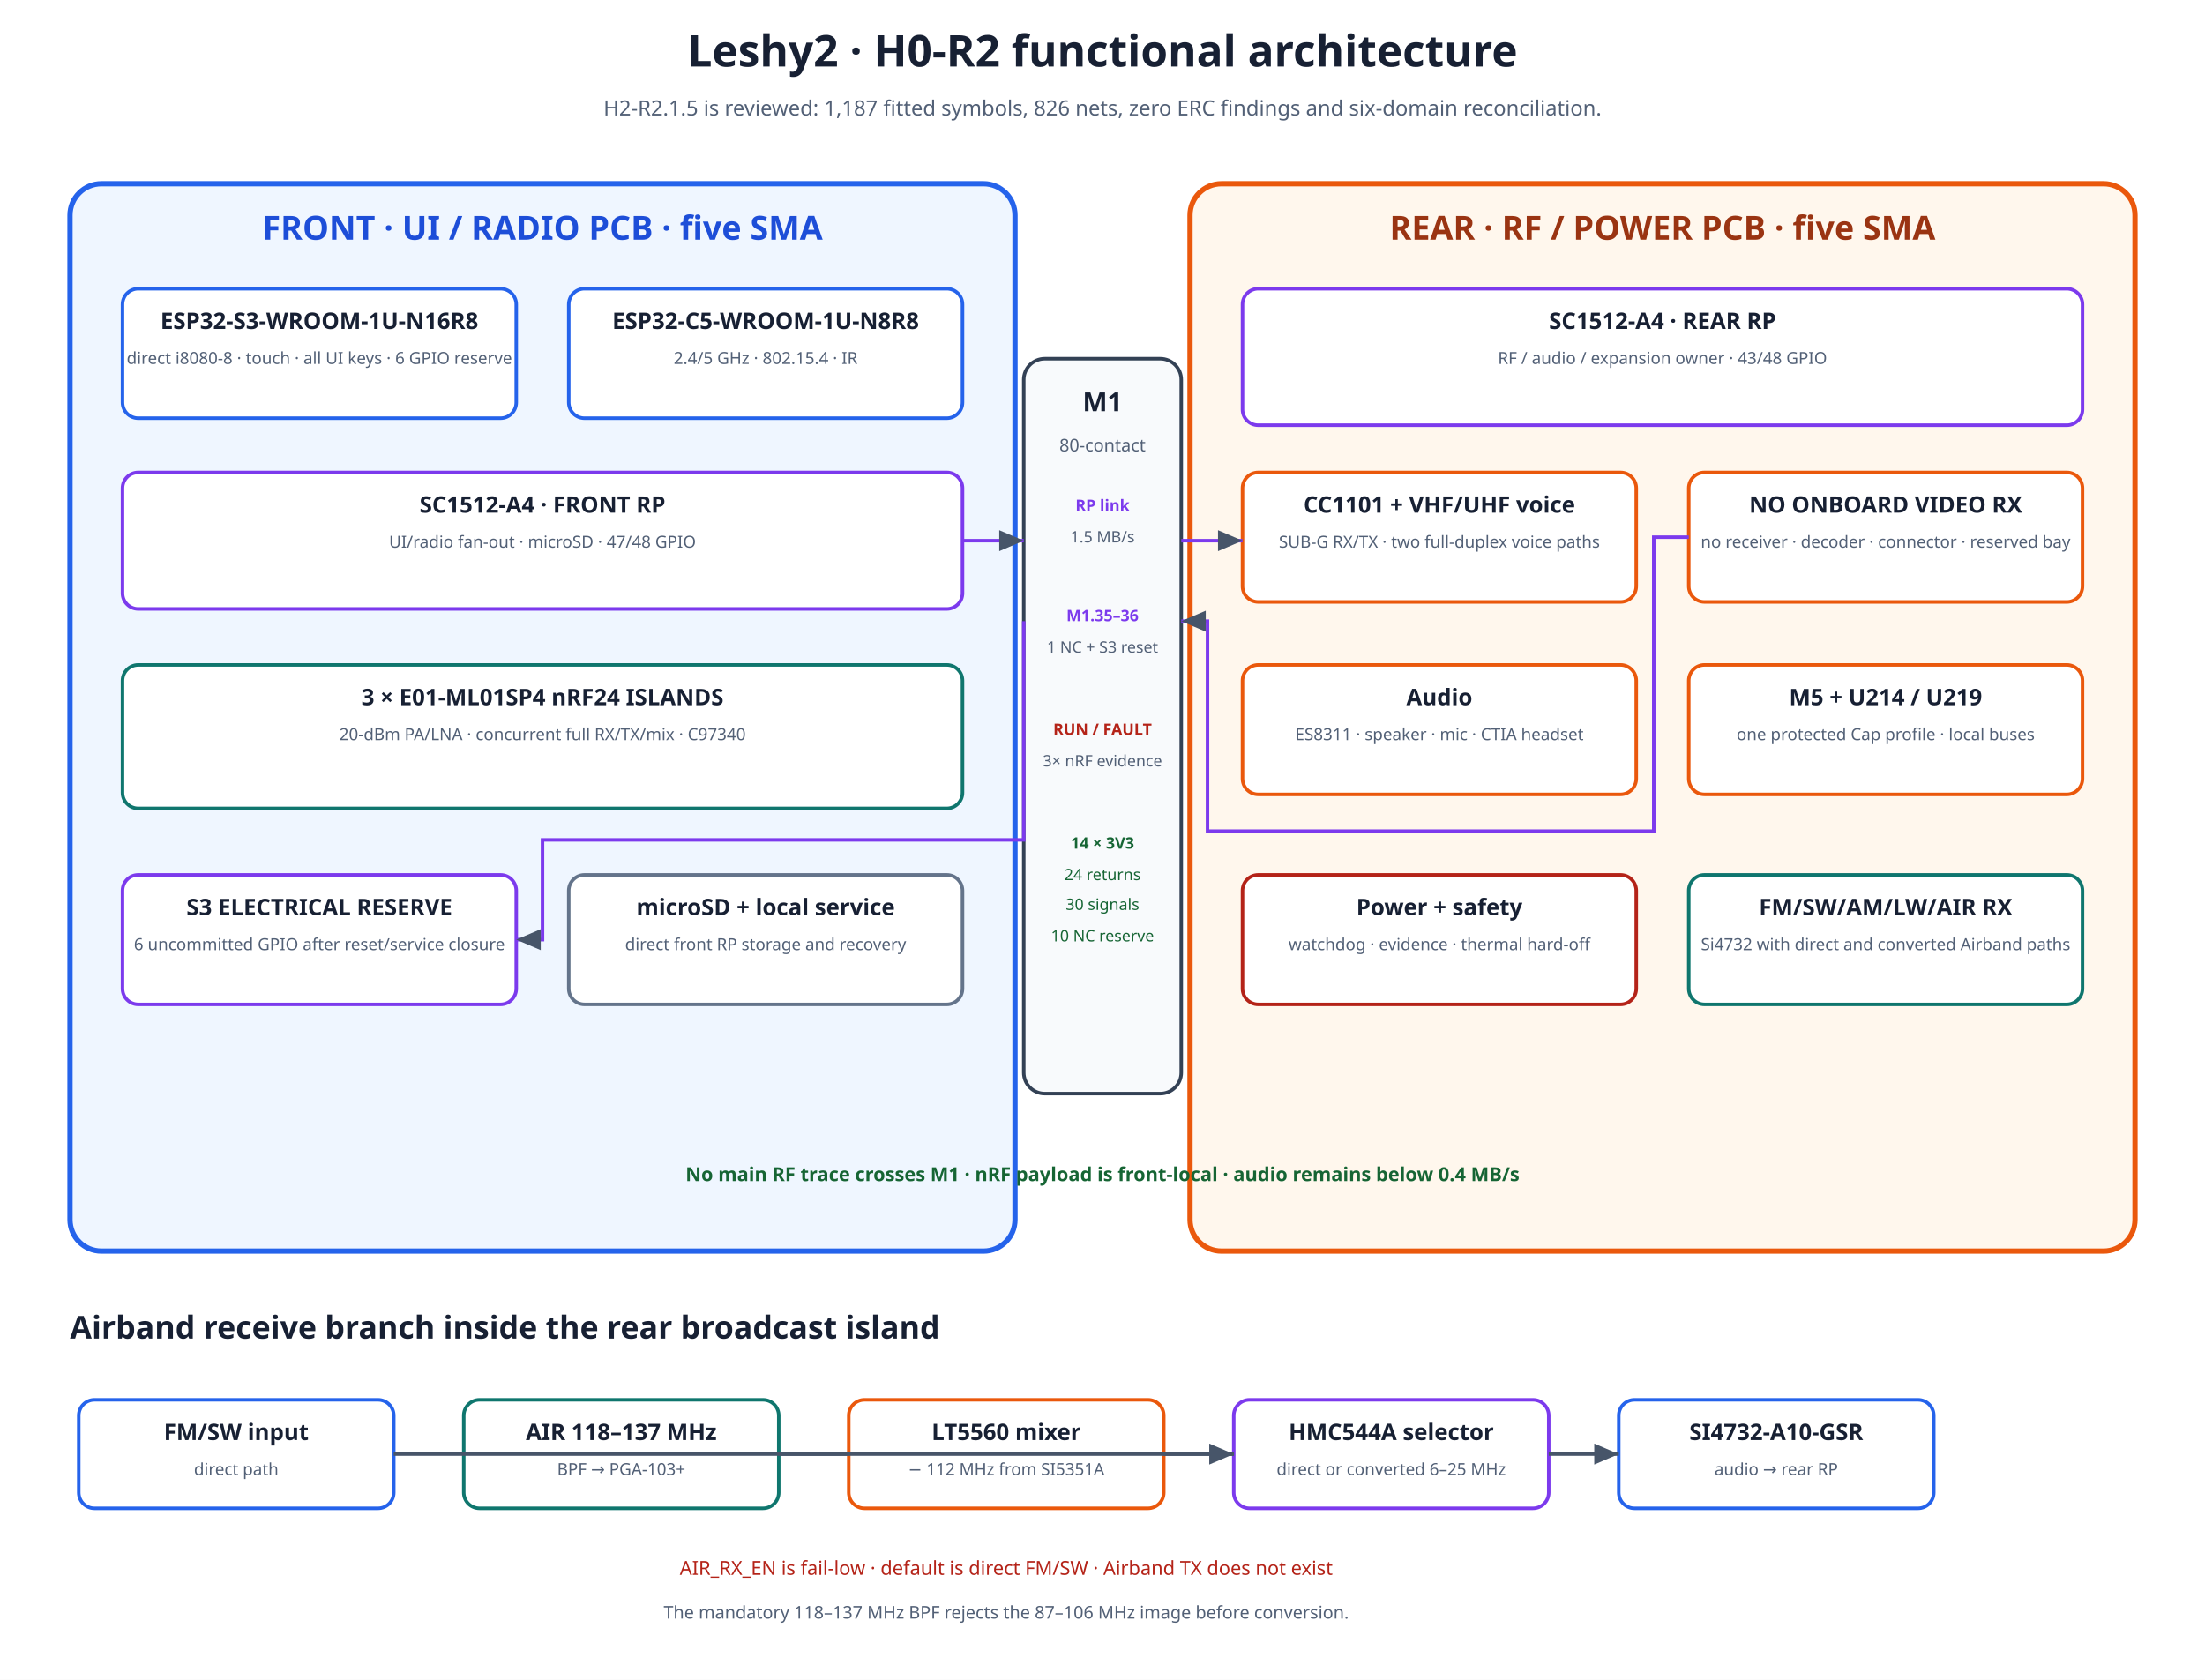
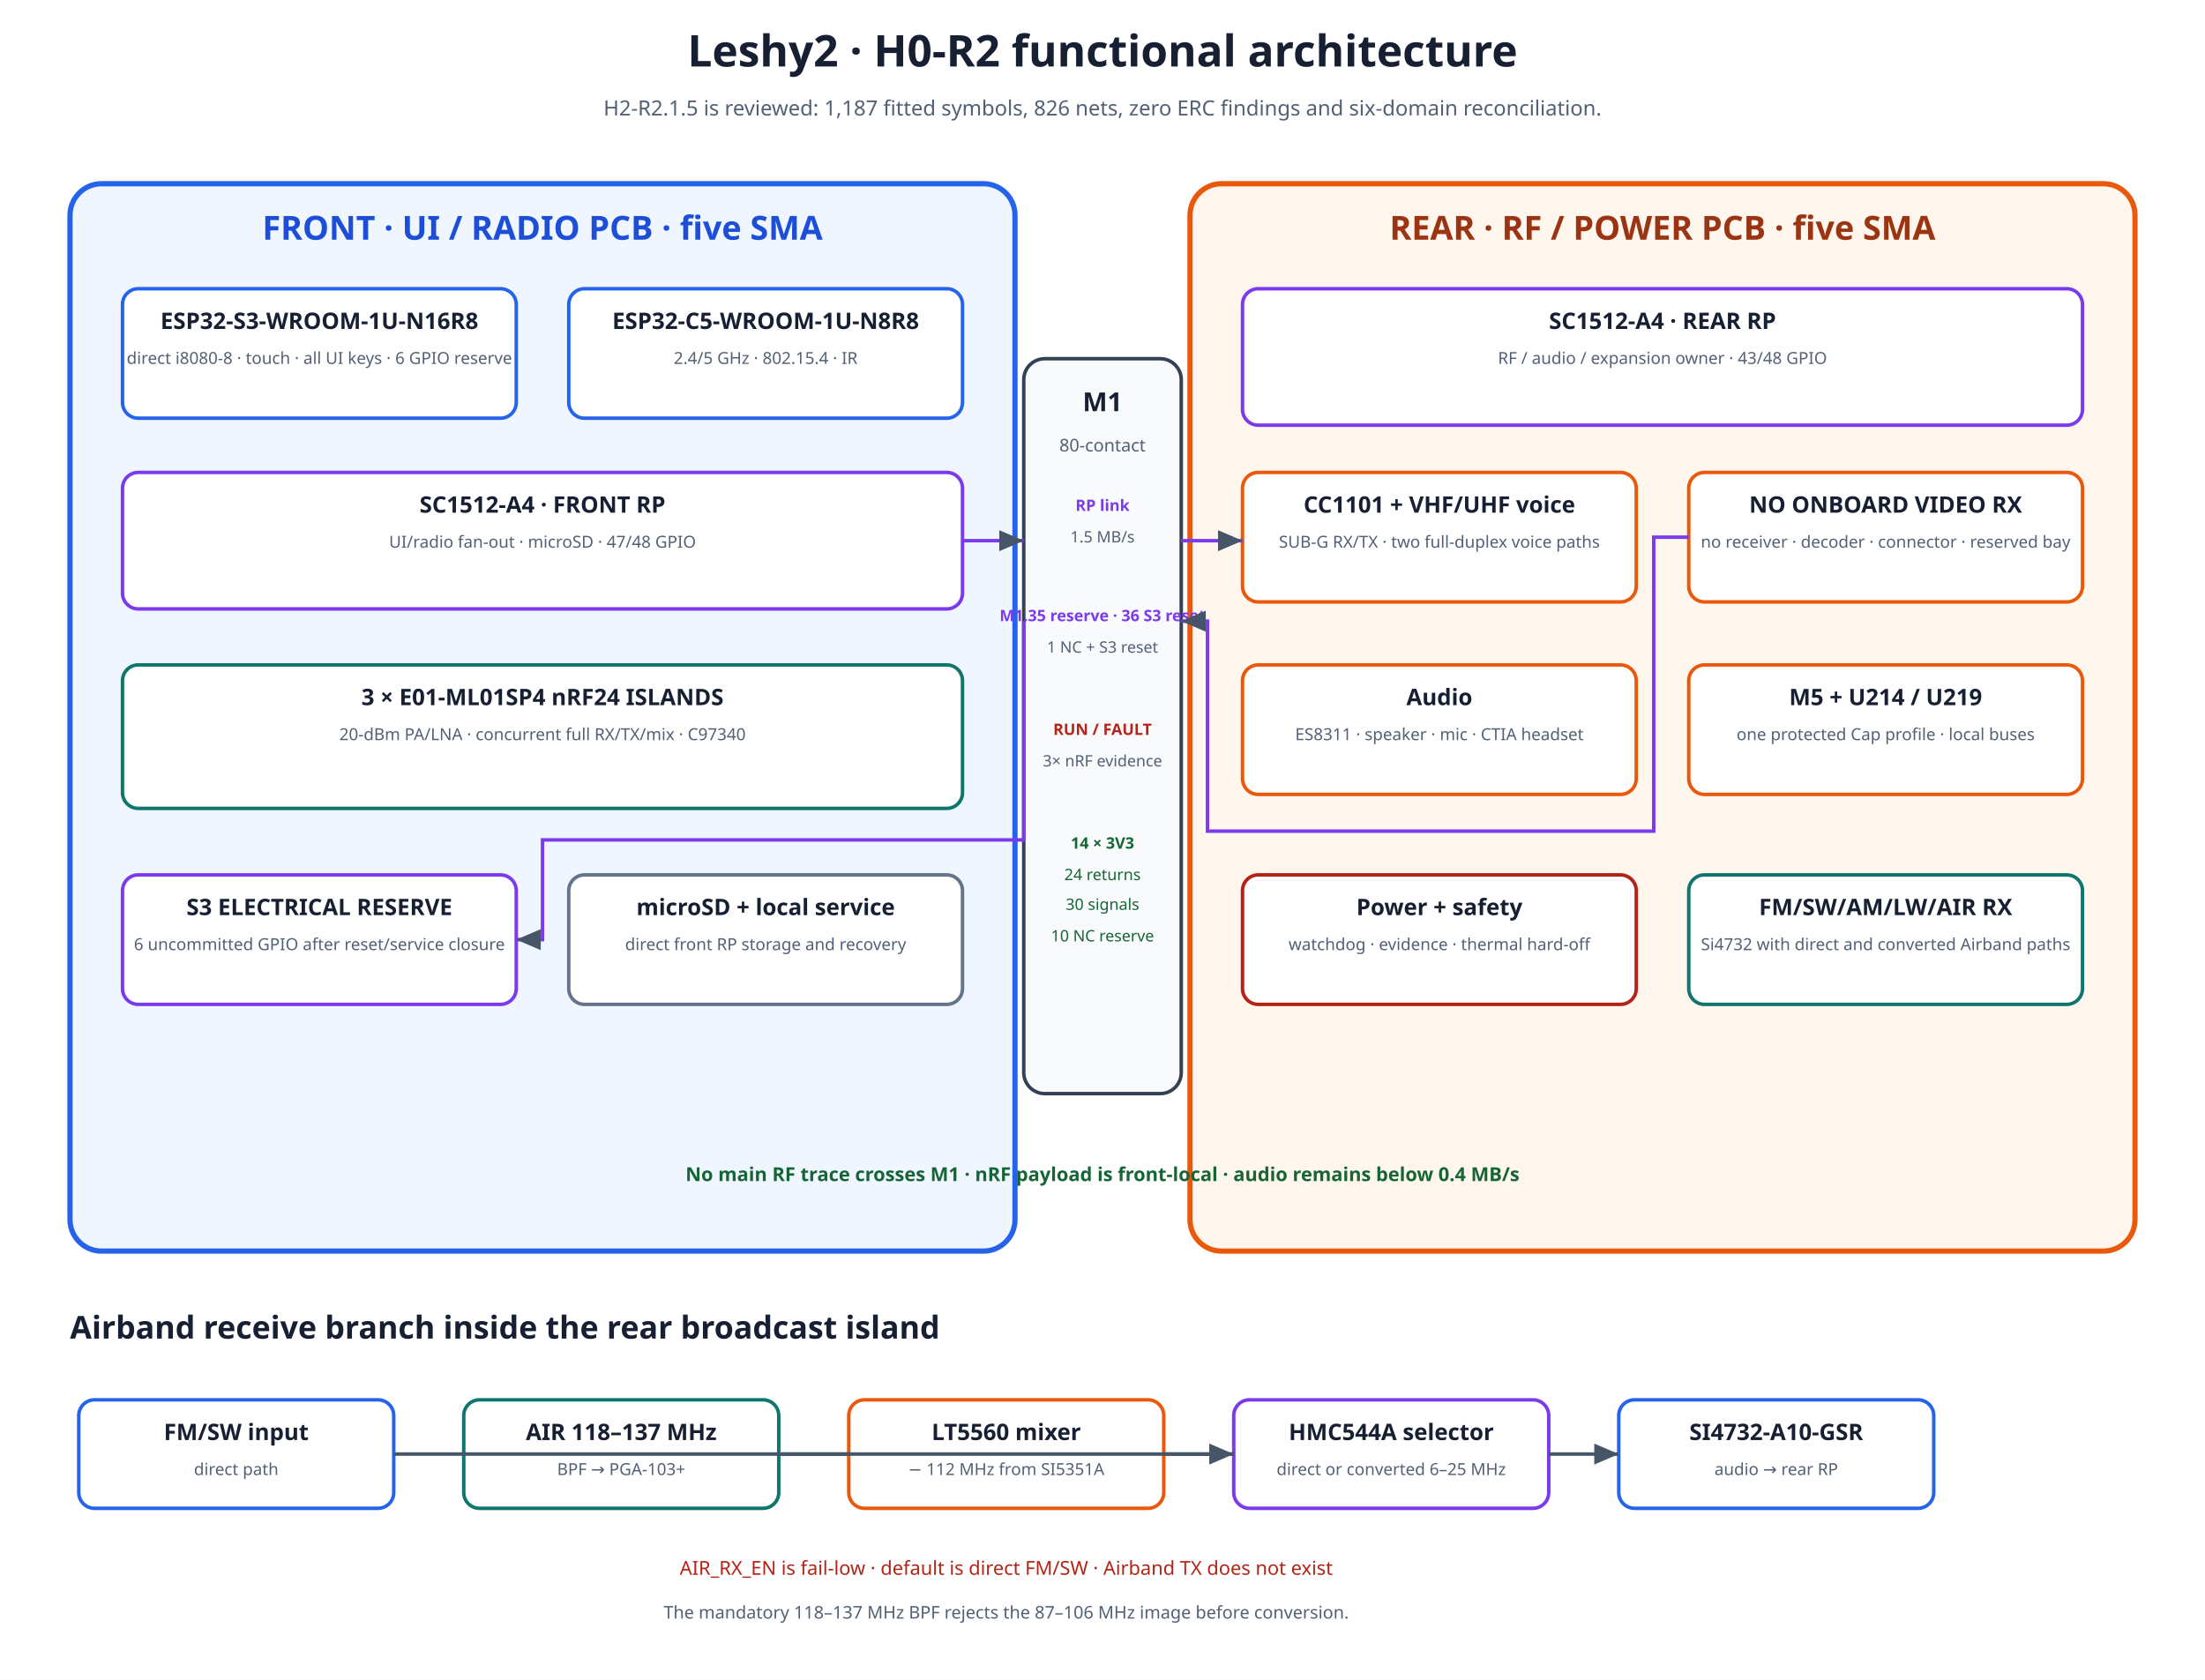
<svg xmlns="http://www.w3.org/2000/svg" width="1260" height="960" viewBox="0 0 1260 960">
  <defs>
    <marker id="a" markerWidth="8" markerHeight="8" refX="7" refY="3" orient="auto">
      <path d="M0 0 L7 3 L0 6z" fill="#475569" />
    </marker>
  </defs>
  <rect width="100%" height="100%" fill="#ffffff" />
  <text x="630" y="38" text-anchor="middle" font-family="sans-serif" font-size="25" font-weight="700" fill="#172033">Leshy2 · H0-R2 functional architecture</text>
  <text x="630" y="66" text-anchor="middle" font-family="sans-serif" font-size="12" fill="#526076">H2-R2.1.5 is reviewed: 1,187 fitted symbols, 826 nets, zero ERC findings and six-domain reconciliation.</text>
  <rect x="40" y="105" width="540" height="610" rx="18" fill="#eff6ff" stroke="#2563eb" stroke-width="3" />
  <rect x="680" y="105" width="540" height="610" rx="18" fill="#fff7ed" stroke="#ea580c" stroke-width="3" />
  <text x="310" y="137" text-anchor="middle" font-family="sans-serif" font-size="19" font-weight="700" fill="#1d4ed8">FRONT · UI / RADIO PCB · five SMA</text>
  <text x="950" y="137" text-anchor="middle" font-family="sans-serif" font-size="19" font-weight="700" fill="#9a3412">REAR · RF / POWER PCB · five SMA</text>
  <rect x="70" y="165" width="225" height="74" rx="9" fill="#ffffff" stroke="#2563eb" stroke-width="2" />
  <text x="182.5" y="188" text-anchor="middle" font-family="sans-serif" font-size="13" font-weight="700" fill="#172033">ESP32-S3-WROOM-1U-N16R8</text>
  <text x="182.5" y="208" text-anchor="middle" font-family="sans-serif" font-size="9.5" fill="#526076">direct i8080-8 · touch · all UI keys · 6 GPIO reserve</text>
  <rect x="325" y="165" width="225" height="74" rx="9" fill="#ffffff" stroke="#2563eb" stroke-width="2" />
  <text x="437.5" y="188" text-anchor="middle" font-family="sans-serif" font-size="13" font-weight="700" fill="#172033">ESP32-C5-WROOM-1U-N8R8</text>
  <text x="437.5" y="208" text-anchor="middle" font-family="sans-serif" font-size="9.5" fill="#526076">2.4/5 GHz · 802.15.4 · IR</text>
  <rect x="70" y="270" width="480" height="78" rx="9" fill="#ffffff" stroke="#7c3aed" stroke-width="2" />
  <text x="310.0" y="293" text-anchor="middle" font-family="sans-serif" font-size="13" font-weight="700" fill="#172033">SC1512-A4 · FRONT RP</text>
  <text x="310.0" y="313" text-anchor="middle" font-family="sans-serif" font-size="9.5" fill="#526076">UI/radio fan-out · microSD · 47/48 GPIO</text>
  <rect x="70" y="380" width="480" height="82" rx="9" fill="#ffffff" stroke="#0f766e" stroke-width="2" />
  <text x="310.0" y="403" text-anchor="middle" font-family="sans-serif" font-size="13" font-weight="700" fill="#172033">3 × E01-ML01SP4 nRF24 ISLANDS</text>
  <text x="310.0" y="423" text-anchor="middle" font-family="sans-serif" font-size="9.5" fill="#526076">20-dBm PA/LNA · concurrent full RX/TX/mix · C97340</text>
  <rect x="70" y="500" width="225" height="74" rx="9" fill="#ffffff" stroke="#7c3aed" stroke-width="2" />
  <text x="182.5" y="523" text-anchor="middle" font-family="sans-serif" font-size="13" font-weight="700" fill="#172033">S3 ELECTRICAL RESERVE</text>
  <text x="182.5" y="543" text-anchor="middle" font-family="sans-serif" font-size="9.5" fill="#526076">6 uncommitted GPIO after reset/service closure</text>
  <rect x="325" y="500" width="225" height="74" rx="9" fill="#ffffff" stroke="#64748b" stroke-width="2" />
  <text x="437.5" y="523" text-anchor="middle" font-family="sans-serif" font-size="13" font-weight="700" fill="#172033">microSD + local service</text>
  <text x="437.5" y="543" text-anchor="middle" font-family="sans-serif" font-size="9.5" fill="#526076">direct front RP storage and recovery</text>
  <rect x="710" y="165" width="480" height="78" rx="9" fill="#ffffff" stroke="#7c3aed" stroke-width="2" />
  <text x="950.0" y="188" text-anchor="middle" font-family="sans-serif" font-size="13" font-weight="700" fill="#172033">SC1512-A4 · REAR RP</text>
  <text x="950.0" y="208" text-anchor="middle" font-family="sans-serif" font-size="9.5" fill="#526076">RF / audio / expansion owner · 43/48 GPIO</text>
  <rect x="710" y="270" width="225" height="74" rx="9" fill="#ffffff" stroke="#ea580c" stroke-width="2" />
  <text x="822.5" y="293" text-anchor="middle" font-family="sans-serif" font-size="13" font-weight="700" fill="#172033">CC1101 + VHF/UHF voice</text>
  <text x="822.5" y="313" text-anchor="middle" font-family="sans-serif" font-size="9.5" fill="#526076">SUB-G RX/TX · two full-duplex voice paths</text>
  <rect x="965" y="270" width="225" height="74" rx="9" fill="#ffffff" stroke="#ea580c" stroke-width="2" />
  <text x="1077.5" y="293" text-anchor="middle" font-family="sans-serif" font-size="13" font-weight="700" fill="#172033">NO ONBOARD VIDEO RX</text>
  <text x="1077.5" y="313" text-anchor="middle" font-family="sans-serif" font-size="9.5" fill="#526076">no receiver · decoder · connector · reserved bay</text>
  <rect x="710" y="380" width="225" height="74" rx="9" fill="#ffffff" stroke="#ea580c" stroke-width="2" />
  <text x="822.5" y="403" text-anchor="middle" font-family="sans-serif" font-size="13" font-weight="700" fill="#172033">Audio</text>
  <text x="822.5" y="423" text-anchor="middle" font-family="sans-serif" font-size="9.5" fill="#526076">ES8311 · speaker · mic · CTIA headset</text>
  <rect x="965" y="380" width="225" height="74" rx="9" fill="#ffffff" stroke="#ea580c" stroke-width="2" />
  <text x="1077.5" y="403" text-anchor="middle" font-family="sans-serif" font-size="13" font-weight="700" fill="#172033">M5 + U214 / U219</text>
  <text x="1077.5" y="423" text-anchor="middle" font-family="sans-serif" font-size="9.5" fill="#526076">one protected Cap profile · local buses</text>
  <rect x="710" y="500" width="225" height="74" rx="9" fill="#ffffff" stroke="#b42318" stroke-width="2" />
  <text x="822.5" y="523" text-anchor="middle" font-family="sans-serif" font-size="13" font-weight="700" fill="#172033">Power + safety</text>
  <text x="822.5" y="543" text-anchor="middle" font-family="sans-serif" font-size="9.5" fill="#526076">watchdog · evidence · thermal hard-off</text>
  <rect x="965" y="500" width="225" height="74" rx="9" fill="#ffffff" stroke="#0f766e" stroke-width="2" />
  <text x="1077.5" y="523" text-anchor="middle" font-family="sans-serif" font-size="13" font-weight="700" fill="#172033">FM/SW/AM/LW/AIR RX</text>
  <text x="1077.5" y="543" text-anchor="middle" font-family="sans-serif" font-size="9.5" fill="#526076">Si4732 with direct and converted Airband paths</text>
  <rect x="585" y="205" width="90" height="420" rx="12" fill="#f8fafc" stroke="#334155" stroke-width="2" />
  <text x="630" y="235" text-anchor="middle" font-family="sans-serif" font-size="15" font-weight="700" fill="#172033">M1</text>
  <text x="630" y="258" text-anchor="middle" font-family="sans-serif" font-size="10" fill="#526076">80-contact</text>
  <text x="630" y="292" text-anchor="middle" font-family="sans-serif" font-size="9" font-weight="700" fill="#7c3aed">RP link</text>
  <text x="630" y="310" text-anchor="middle" font-family="sans-serif" font-size="9" fill="#526076">1.5 MB/s</text>
-   <text x="630" y="355" text-anchor="middle" font-family="sans-serif" font-size="9" font-weight="700" fill="#7c3aed">M1.35–36</text>
+   <text x="630" y="355" text-anchor="middle" font-family="sans-serif" font-size="9" font-weight="700" fill="#7c3aed">M1.35 reserve · 36 S3 reset</text>
  <text x="630" y="373" text-anchor="middle" font-family="sans-serif" font-size="9" fill="#526076">1 NC + S3 reset</text>
  <text x="630" y="420" text-anchor="middle" font-family="sans-serif" font-size="9" font-weight="700" fill="#b42318">RUN / FAULT</text>
  <text x="630" y="438" text-anchor="middle" font-family="sans-serif" font-size="9" fill="#526076">3× nRF evidence</text>
  <text x="630" y="485" text-anchor="middle" font-family="sans-serif" font-size="9" font-weight="700" fill="#166534">14 × 3V3</text>
  <text x="630" y="503" text-anchor="middle" font-family="sans-serif" font-size="9" fill="#166534">24 returns</text>
  <text x="630" y="520" text-anchor="middle" font-family="sans-serif" font-size="9" fill="#166534">30 signals</text>
  <text x="630" y="538" text-anchor="middle" font-family="sans-serif" font-size="9" fill="#166534">10 NC reserve</text>
  <line x1="550" y1="309" x2="585" y2="309" stroke="#7c3aed" stroke-width="2" marker-end="url(#a)" />
  <line x1="675" y1="309" x2="710" y2="309" stroke="#7c3aed" stroke-width="2" marker-end="url(#a)" />
  <path d="M965 307 H945 V475 H690 V355 H675" fill="none" stroke="#7c3aed" stroke-width="2" marker-end="url(#a)" />
  <path d="M585 355 V480 H310 V537 H295" fill="none" stroke="#7c3aed" stroke-width="2" marker-end="url(#a)" />
  <text x="630" y="675" text-anchor="middle" font-family="sans-serif" font-size="11" font-weight="700" fill="#166534">No main RF trace crosses M1 · nRF payload is front-local · audio remains below 0.4 MB/s</text>
  <text x="40" y="765" font-family="sans-serif" font-size="18" font-weight="700" fill="#172033">Airband receive branch inside the rear broadcast island</text>
  <rect x="45" y="800" width="180" height="62" rx="9" fill="#ffffff" stroke="#2563eb" stroke-width="2" />
  <text x="135.0" y="823" text-anchor="middle" font-family="sans-serif" font-size="13" font-weight="700" fill="#172033">FM/SW input</text>
  <text x="135.0" y="843" text-anchor="middle" font-family="sans-serif" font-size="9.5" fill="#526076">direct path</text>
  <rect x="265" y="800" width="180" height="62" rx="9" fill="#ffffff" stroke="#0f766e" stroke-width="2" />
  <text x="355.0" y="823" text-anchor="middle" font-family="sans-serif" font-size="13" font-weight="700" fill="#172033">AIR 118–137 MHz</text>
  <text x="355.0" y="843" text-anchor="middle" font-family="sans-serif" font-size="9.5" fill="#526076">BPF → PGA-103+</text>
  <rect x="485" y="800" width="180" height="62" rx="9" fill="#ffffff" stroke="#ea580c" stroke-width="2" />
  <text x="575.0" y="823" text-anchor="middle" font-family="sans-serif" font-size="13" font-weight="700" fill="#172033">LT5560 mixer</text>
  <text x="575.0" y="843" text-anchor="middle" font-family="sans-serif" font-size="9.5" fill="#526076">− 112 MHz from SI5351A</text>
  <rect x="705" y="800" width="180" height="62" rx="9" fill="#ffffff" stroke="#7c3aed" stroke-width="2" />
  <text x="795.0" y="823" text-anchor="middle" font-family="sans-serif" font-size="13" font-weight="700" fill="#172033">HMC544A selector</text>
  <text x="795.0" y="843" text-anchor="middle" font-family="sans-serif" font-size="9.5" fill="#526076">direct or converted 6–25 MHz</text>
  <rect x="925" y="800" width="180" height="62" rx="9" fill="#ffffff" stroke="#2563eb" stroke-width="2" />
  <text x="1015.0" y="823" text-anchor="middle" font-family="sans-serif" font-size="13" font-weight="700" fill="#172033">SI4732-A10-GSR</text>
  <text x="1015.0" y="843" text-anchor="middle" font-family="sans-serif" font-size="9.5" fill="#526076">audio → rear RP</text>
  <path d="M225 831 H705" fill="none" stroke="#475569" stroke-width="2" marker-end="url(#a)" />
  <path d="M445 831 H485 M665 831 H705 M885 831 H925" fill="none" stroke="#475569" stroke-width="2" marker-end="url(#a)" />
  <text x="575" y="900" text-anchor="middle" font-family="sans-serif" font-size="11" fill="#b42318">AIR_RX_EN is fail-low · default is direct FM/SW · Airband TX does not exist</text>
  <text x="575" y="925" text-anchor="middle" font-family="sans-serif" font-size="10" fill="#526076">The mandatory 118–137 MHz BPF rejects the 87–106 MHz image before conversion.</text>
</svg>
